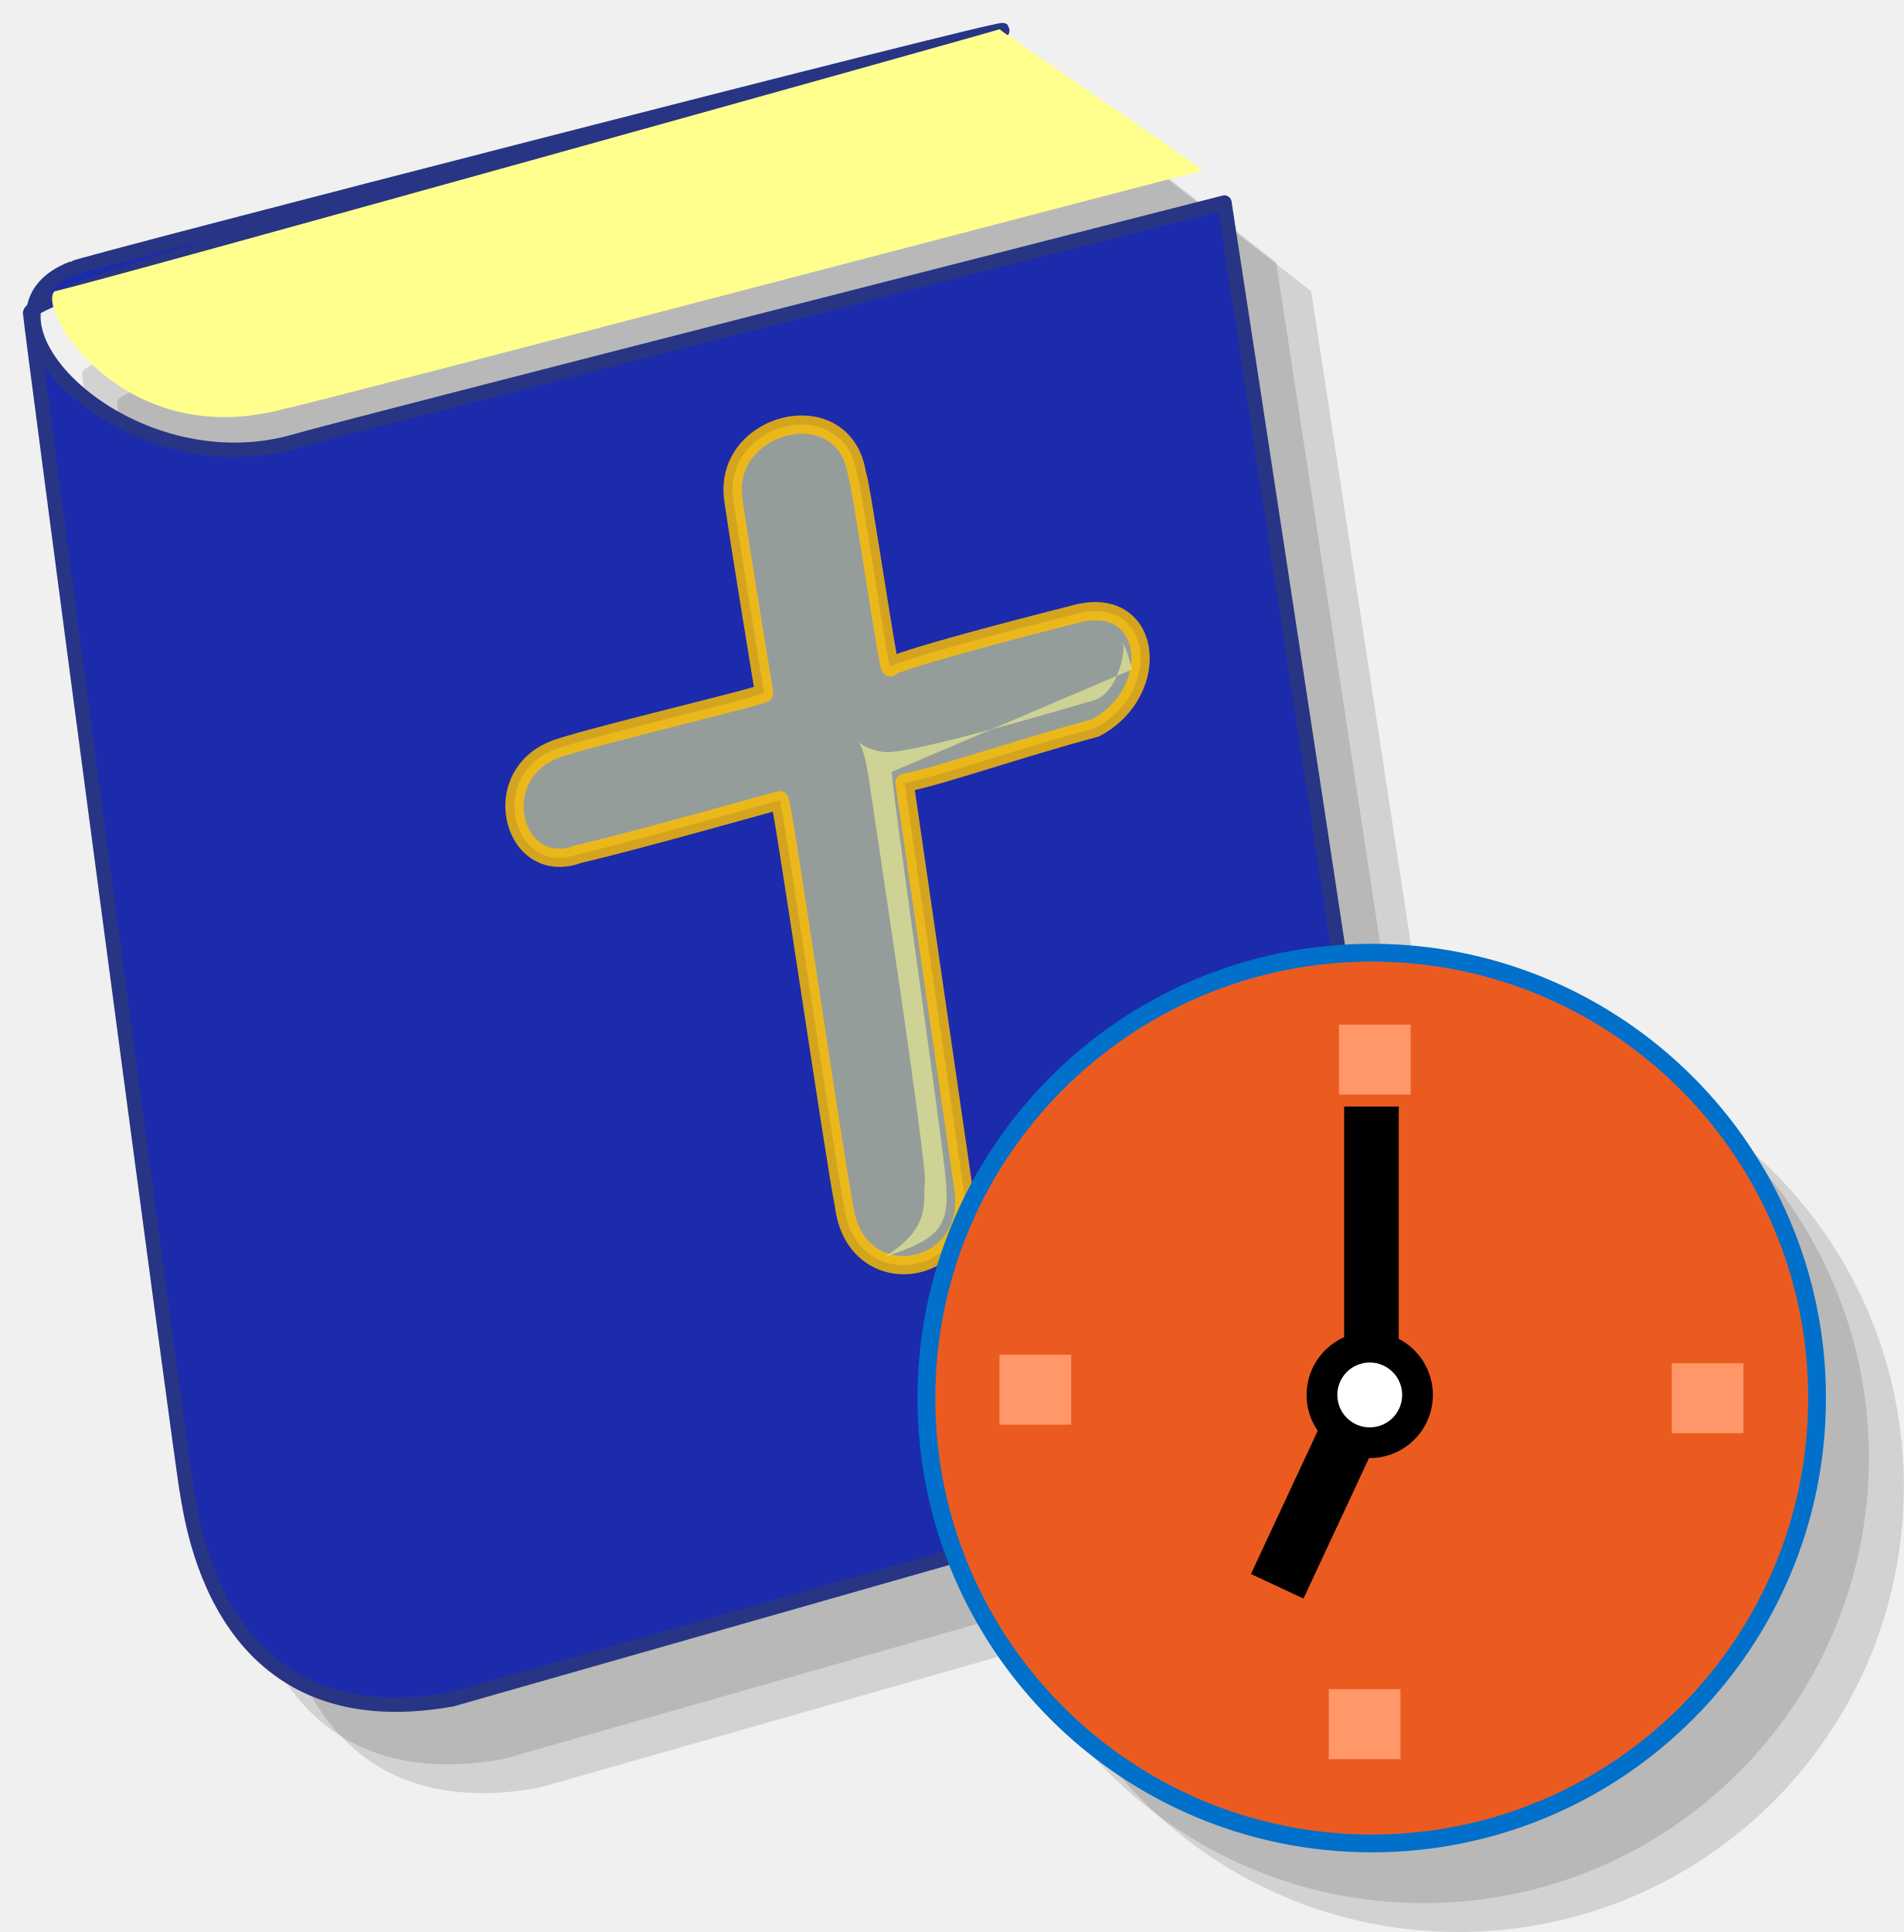
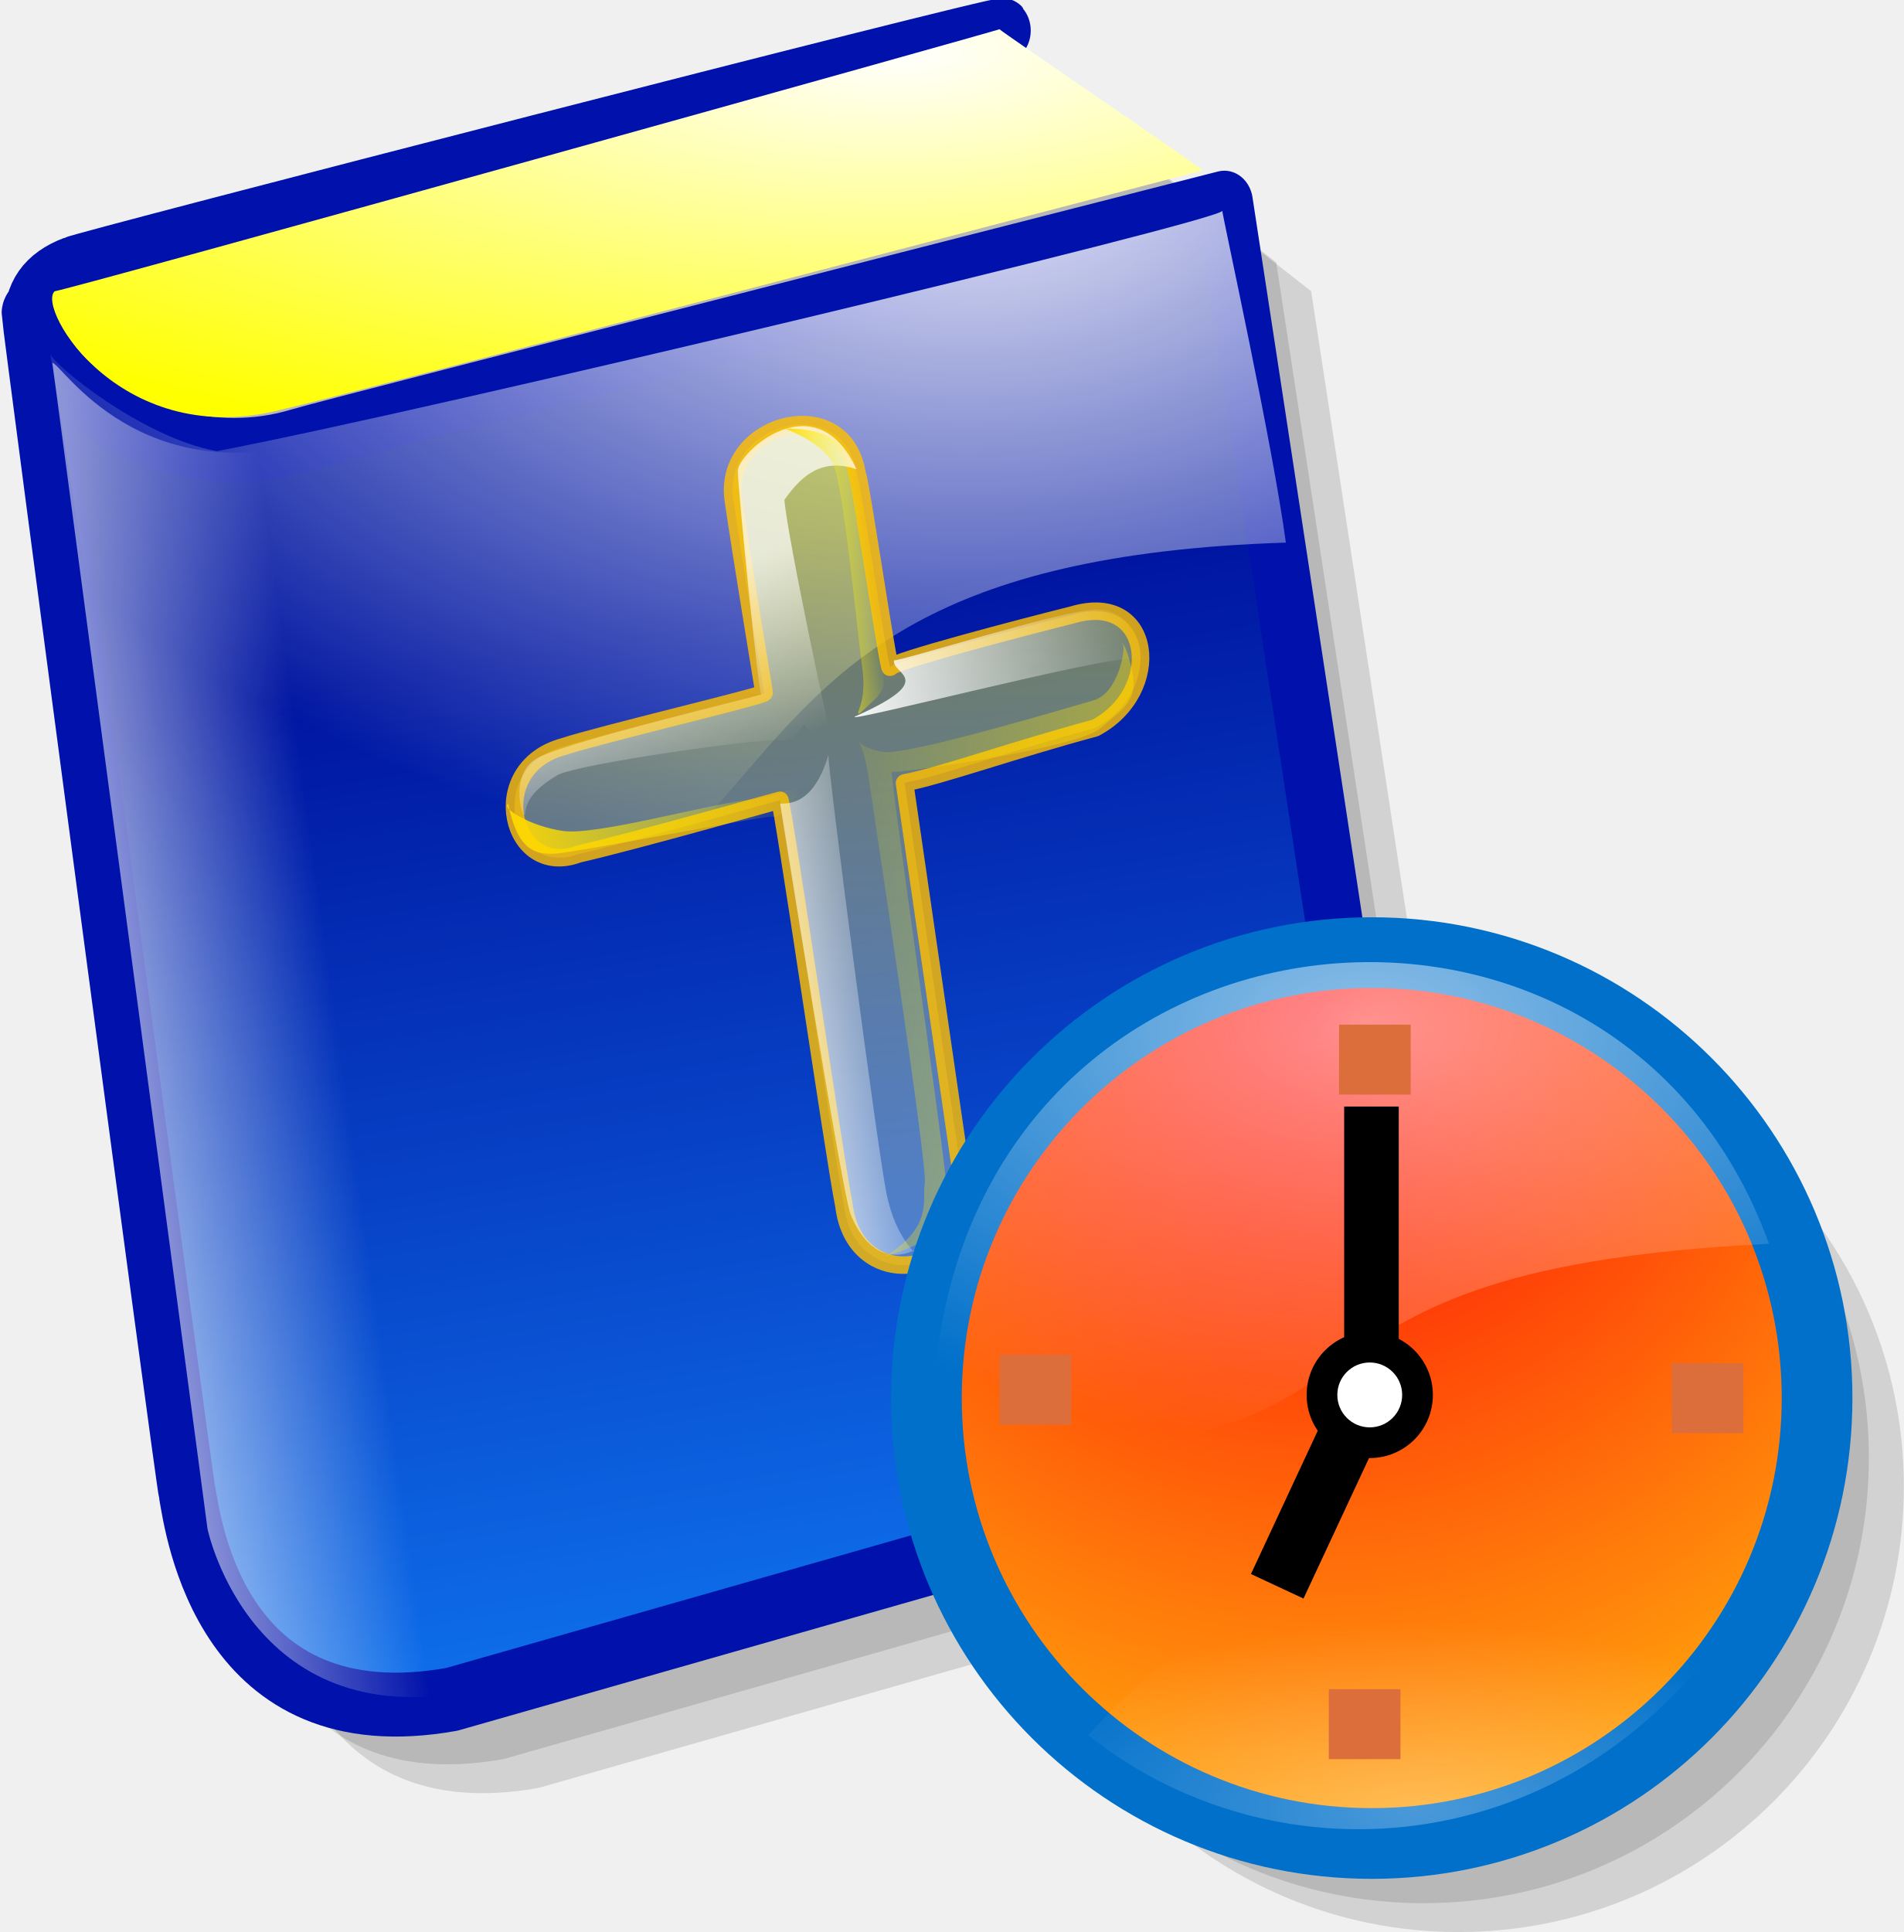
- <svg xmlns="http://www.w3.org/2000/svg" version="1.1" baseProfile="tiny" id="svg6292" x="0px" y="0px" width="53.242px" height="54.025px" viewBox="0 -0 53.242 54.025" xml:space="preserve">
-   <g id="g1682" transform="translate(-2.059937,-1.667557)">
-     <path id="path1556" fill-opacity="0.125" d="M31.552,4.182   c-0.086-0.096,6.197,4.822,6.197,4.822s5.25,34.233,5.164,34.233s-26.769,7.618-26.769,7.618   C9.689,52.013,8.915,46.034,8.743,45.07c-0.086-0.289-4.391-32.787-4.39-32.979   C4.525,11.125,31.638,4.279,31.552,4.182z" />
-     <path id="path1574" fill-opacity="0.125" d="   M54.325,42.432c0,6.878-5.576,12.453-12.454,12.453s-12.454-5.575-12.454-12.453   c0-6.879,5.576-12.454,12.454-12.454S54.325,35.553,54.325,42.432z" />
-   </g>
-   <g id="g1724" transform="translate(-1.081963,-0.860825)">
-     <path id="path1725" fill-opacity="0.125" d="M31.552,4.183   c-0.086-0.097,6.197,4.821,6.197,4.821s5.251,34.233,5.165,34.233s-26.77,7.618-26.77,7.618   c-6.455,1.157-7.23-4.821-7.402-5.786c-0.086-0.289-4.39-32.787-4.39-32.979   C4.525,11.125,31.638,4.279,31.552,4.183z" />
-     <path id="path1731" fill-opacity="0.125" d="   M54.324,42.432c0,6.878-5.576,12.454-12.454,12.454s-12.454-5.576-12.454-12.454   c0-6.879,5.576-12.454,12.454-12.454S54.324,35.553,54.324,42.432z" />
-   </g>
-   <g id="g1692" transform="translate(-203.0237,9.991875)">
-     <g id="g1693" transform="matrix(0.898939,0,0,0.898939,231.3745,35.08179)">
-       <g id="g1694" transform="matrix(0.226616,0,0,0.226616,254.0524,324.7195)">
-         <path id="path1695" fill="#1B2BAB" stroke="#273584" stroke-width="2" stroke-linejoin="round" d="     M-1122.58-1650.016c-0.422-0.475-127.179,32.19-127.601,32.66     c-16.476,6.155,7.181,30.771,30.843,23.672c4.65-1.424,127.179-32.665,127.179-32.665     s25.776,168.046,25.354,168.046s-131.407,37.396-131.407,37.396     c-31.687,5.681-35.493-23.667-36.337-28.398c-0.422-1.424-21.548-160.952-21.548-161.896     C-1255.253-1615.932-1122.158-1649.546-1122.58-1650.016z" />
-         <path id="path1696" fill="#FFFF8E" d="M-1123.026-1650.155     c0.422,0.475,28.307,19.41,27.886,19.41c-0.422,0-122.956,32.186-125.914,32.66     c-22.397,6.155-34.223-13.729-31.692-16.093C-1248.096-1615.126-1122.604-1650.155-1123.026-1650.155z" />
+ <svg xmlns="http://www.w3.org/2000/svg" width="53.243" version="1.0" height="54.025" baseProfile="tiny" id="svg6292">
+   <defs id="defs6294">
+     <linearGradient id="linearGradient115">
+       <stop offset="0" style="stop-color:#ffffff;stop-opacity:0.471;" id="stop116" />
+       <stop offset="1" style="stop-color:#ffffff;stop-opacity:0;" id="stop117" />
+     </linearGradient>
+     <radialGradient fx="226.249" fy="791.978" cx="226.249" cy="791.978" gradientTransform="scale(1.533972,0.6519025)" id="radialGradient460" r="149.545" gradientUnits="userSpaceOnUse">
+       <stop offset="0" style="stop-color:#ffffff;stop-opacity:0.471;" id="stop116" />
+       <stop offset="1" style="stop-color:#ffffff;stop-opacity:0;" id="stop117" />
+     </radialGradient>
+     <linearGradient id="linearGradient107">
+       <stop offset="0" style="stop-color:#ffffff;stop-opacity:1;" id="stop108" />
+       <stop offset="1" style="stop-color:#ffffff;stop-opacity:0;" id="stop109" />
+     </linearGradient>
+     <radialGradient fx="245.249" fy="135.335" cx="245.249" cy="135.335" gradientTransform="scale(1.303415,0.7672151)" id="radialGradient110" r="287.967" gradientUnits="userSpaceOnUse">
+       <stop offset="0" style="stop-color:#ffffff;stop-opacity:1;" id="stop108" />
+       <stop offset="1" style="stop-color:#ffffff;stop-opacity:0;" id="stop109" />
+     </radialGradient>
+     <linearGradient id="linearGradient119">
+       <stop offset="0" style="stop-color:#ff0005;stop-opacity:1;" id="stop120" />
+       <stop offset="1" style="stop-color:#ffa50c;stop-opacity:1;" id="stop121" />
+     </linearGradient>
+     <radialGradient fx="289.5" fy="97.412" cx="289.5" cy="97.412" id="radialGradient459" r="432.913" gradientUnits="userSpaceOnUse">
+       <stop offset="0" style="stop-color:#ff0005;stop-opacity:1;" id="stop120" />
+       <stop offset="1" style="stop-color:#ffa50c;stop-opacity:1;" id="stop121" />
+     </radialGradient>
+     <linearGradient gradientTransform="scale(0.4664308,2.143941)" id="linearGradient191" y1="34.641" x1="587.669" y2="34.641" x2="634.463" gradientUnits="userSpaceOnUse">
+       <stop offset="0" style="stop-color:#ffd800;stop-opacity:0.945;" id="stop187" />
+       <stop offset="1" style="stop-color:#ffff00;stop-opacity:0;" id="stop188" />
+     </linearGradient>
+     <linearGradient gradientTransform="scale(2.176942,0.45936)" id="linearGradient185" y1="302.431" x1="76.066" y2="302.431" x2="121.144" gradientUnits="userSpaceOnUse">
+       <stop offset="0" style="stop-color:#ffd800;stop-opacity:0.945;" id="stop187" />
+       <stop offset="1" style="stop-color:#ffff00;stop-opacity:0;" id="stop188" />
+     </linearGradient>
+     <linearGradient id="linearGradient186">
+       <stop offset="0" style="stop-color:#ffd800;stop-opacity:0.945;" id="stop187" />
+       <stop offset="1" style="stop-color:#ffff00;stop-opacity:0;" id="stop188" />
+     </linearGradient>
+     <linearGradient gradientTransform="scale(0.7605544,1.31483)" id="linearGradient184" y1="205.112" x1="481.63" y2="100.254" x2="331.172" gradientUnits="userSpaceOnUse">
+       <stop offset="0" style="stop-color:#ffd800;stop-opacity:0.945;" id="stop187" />
+       <stop offset="1" style="stop-color:#ffff00;stop-opacity:0;" id="stop188" />
+     </linearGradient>
+     <linearGradient gradientTransform="scale(0.3922365,2.549482)" id="linearGradient182" y1="104.073" x1="588.725" y2="83.097" x2="743.795" gradientUnits="userSpaceOnUse">
+       <stop offset="0" style="stop-color:#ffffff;stop-opacity:0.945;" id="stop166" />
+       <stop offset="1" style="stop-color:#ffffff;stop-opacity:0;" id="stop167" />
+     </linearGradient>
+     <linearGradient gradientTransform="scale(2.140043,0.4672804)" id="linearGradient180" y1="247.666" x1="132.34" y2="247.666" x2="178.985" gradientUnits="userSpaceOnUse">
+       <stop offset="0" style="stop-color:#ffffff;stop-opacity:0.945;" id="stop166" />
+       <stop offset="1" style="stop-color:#ffffff;stop-opacity:0;" id="stop167" />
+     </linearGradient>
+     <linearGradient gradientTransform="scale(1.060374,0.9430632)" id="linearGradient171" y1="74.101" x1="218.21" y2="137.247" x2="237.867" gradientUnits="userSpaceOnUse">
+       <stop offset="0" style="stop-color:#ffffff;stop-opacity:0.945;" id="stop166" />
+       <stop offset="1" style="stop-color:#ffffff;stop-opacity:0;" id="stop167" />
+     </linearGradient>
+     <linearGradient id="linearGradient357">
+       <stop offset="0" style="stop-color:#ffff00;stop-opacity:0.855;" id="stop358" />
+       <stop offset="1" style="stop-color:#ffffc8;stop-opacity:0.514;" id="stop359" />
+     </linearGradient>
+     <linearGradient gradientTransform="scale(0.8669845,1.153423)" id="linearGradient356" y1="112.621" x1="339.618" y2="322.095" x2="310.798" gradientUnits="userSpaceOnUse">
+       <stop offset="0" style="stop-color:#ffff00;stop-opacity:0.855;" id="stop358" />
+       <stop offset="1" style="stop-color:#ffffc8;stop-opacity:0.514;" id="stop359" />
+     </linearGradient>
+     <linearGradient gradientTransform="scale(0.5677477,1.761346)" id="linearGradient159" y1="160.717" x1="293.828" y2="114.585" x2="401.177" gradientUnits="userSpaceOnUse">
+       <stop offset="0" style="stop-color:#ffffff;stop-opacity:0.945;" id="stop166" />
+       <stop offset="1" style="stop-color:#ffffff;stop-opacity:0;" id="stop167" />
+     </linearGradient>
+     <linearGradient id="linearGradient165">
+       <stop offset="0" style="stop-color:#ffffff;stop-opacity:0.945;" id="stop166" />
+       <stop offset="1" style="stop-color:#ffffff;stop-opacity:0;" id="stop167" />
+     </linearGradient>
+     <radialGradient fx="301.426" fy="156.294" cx="301.426" cy="156.294" gradientTransform="scale(1.294083,0.7727478)" id="radialGradient164" r="192.465" gradientUnits="userSpaceOnUse">
+       <stop offset="0" style="stop-color:#ffffff;stop-opacity:0.945;" id="stop166" />
+       <stop offset="1" style="stop-color:#ffffff;stop-opacity:0;" id="stop167" />
+     </radialGradient>
+     <linearGradient id="linearGradient160">
+       <stop offset="0" style="stop-color:#ffffff;stop-opacity:1;" id="stop161" />
+       <stop offset="1" style="stop-color:#ffff00;stop-opacity:1;" id="stop162" />
+     </linearGradient>
+     <radialGradient fx="236.028" fy="192.582" cx="236.028" cy="192.582" gradientTransform="scale(1.822971,0.548555)" id="radialGradient118" r="198.189" gradientUnits="userSpaceOnUse">
+       <stop offset="0" style="stop-color:#ffffff;stop-opacity:1;" id="stop161" />
+       <stop offset="1" style="stop-color:#ffff00;stop-opacity:1;" id="stop162" />
+     </radialGradient>
+     <linearGradient id="linearGradient156">
+       <stop offset="0" style="stop-color:#0015a1;stop-opacity:1;" id="stop157" />
+       <stop offset="1" style="stop-color:#0e6eea;stop-opacity:1;" id="stop158" />
+     </linearGradient>
+     <linearGradient gradientTransform="scale(0.9620497,1.039447)" id="linearGradient155" y1="237.527" x1="428.362" y2="485.447" x2="464.268" gradientUnits="userSpaceOnUse">
+       <stop offset="0" style="stop-color:#0015a1;stop-opacity:1;" id="stop157" />
+       <stop offset="1" style="stop-color:#0e6eea;stop-opacity:1;" id="stop158" />
+     </linearGradient>
+     <linearGradient gradientTransform="scale(0.9620497,1.039447)" id="linearGradient6439" y1="237.527" x1="428.362" y2="485.447" gradientUnits="userSpaceOnUse" x2="464.268">
+       <stop offset="0" style="stop-color:#0015a1;stop-opacity:1;" id="stop157" />
+       <stop offset="1" style="stop-color:#0e6eea;stop-opacity:1;" id="stop158" />
+     </linearGradient>
+     <radialGradient fx="236.028" fy="192.582" cx="236.028" cy="192.582" gradientTransform="scale(1.822971,0.548555)" id="radialGradient6441" r="198.189" gradientUnits="userSpaceOnUse">
+       <stop offset="0" style="stop-color:#ffffff;stop-opacity:1;" id="stop161" />
+       <stop offset="1" style="stop-color:#ffff00;stop-opacity:1;" id="stop162" />
+     </radialGradient>
+     <radialGradient fx="301.426" fy="156.294" cx="301.426" cy="156.294" gradientTransform="scale(1.294083,0.7727478)" id="radialGradient6443" r="192.465" gradientUnits="userSpaceOnUse">
+       <stop offset="0" style="stop-color:#ffffff;stop-opacity:0.945;" id="stop166" />
+       <stop offset="1" style="stop-color:#ffffff;stop-opacity:0;" id="stop167" />
+     </radialGradient>
+     <linearGradient gradientTransform="scale(0.5677477,1.761346)" id="linearGradient6445" y1="160.717" x1="293.828" y2="114.585" gradientUnits="userSpaceOnUse" x2="401.177">
+       <stop offset="0" style="stop-color:#ffffff;stop-opacity:0.945;" id="stop166" />
+       <stop offset="1" style="stop-color:#ffffff;stop-opacity:0;" id="stop167" />
+     </linearGradient>
+     <linearGradient gradientTransform="scale(0.8669845,1.153423)" id="linearGradient6447" y1="112.621" x1="339.618" y2="322.095" gradientUnits="userSpaceOnUse" x2="310.798">
+       <stop offset="0" style="stop-color:#ffff00;stop-opacity:0.855;" id="stop358" />
+       <stop offset="1" style="stop-color:#ffffc8;stop-opacity:0.514;" id="stop359" />
+     </linearGradient>
+     <linearGradient gradientTransform="scale(1.060374,0.9430632)" id="linearGradient6449" y1="74.101" x1="218.21" y2="137.247" gradientUnits="userSpaceOnUse" x2="237.867">
+       <stop offset="0" style="stop-color:#ffffff;stop-opacity:0.945;" id="stop166" />
+       <stop offset="1" style="stop-color:#ffffff;stop-opacity:0;" id="stop167" />
+     </linearGradient>
+     <linearGradient gradientTransform="scale(2.140043,0.4672804)" id="linearGradient6451" y1="247.666" x1="132.34" y2="247.666" gradientUnits="userSpaceOnUse" x2="178.985">
+       <stop offset="0" style="stop-color:#ffffff;stop-opacity:0.945;" id="stop166" />
+       <stop offset="1" style="stop-color:#ffffff;stop-opacity:0;" id="stop167" />
+     </linearGradient>
+     <linearGradient gradientTransform="scale(0.3922365,2.549482)" id="linearGradient6453" y1="104.073" x1="588.725" y2="83.097" gradientUnits="userSpaceOnUse" x2="743.795">
+       <stop offset="0" style="stop-color:#ffffff;stop-opacity:0.945;" id="stop166" />
+       <stop offset="1" style="stop-color:#ffffff;stop-opacity:0;" id="stop167" />
+     </linearGradient>
+     <linearGradient gradientTransform="scale(0.7605544,1.31483)" id="linearGradient6455" y1="205.112" x1="481.63" y2="100.254" gradientUnits="userSpaceOnUse" x2="331.172">
+       <stop offset="0" style="stop-color:#ffd800;stop-opacity:0.945;" id="stop187" />
+       <stop offset="1" style="stop-color:#ffff00;stop-opacity:0;" id="stop188" />
+     </linearGradient>
+     <linearGradient gradientTransform="scale(2.176942,0.45936)" id="linearGradient6457" y1="302.431" x1="76.066" y2="302.431" gradientUnits="userSpaceOnUse" x2="121.144">
+       <stop offset="0" style="stop-color:#ffd800;stop-opacity:0.945;" id="stop187" />
+       <stop offset="1" style="stop-color:#ffff00;stop-opacity:0;" id="stop188" />
+     </linearGradient>
+     <linearGradient gradientTransform="scale(0.4664308,2.143941)" id="linearGradient6459" y1="34.641" x1="587.669" y2="34.641" gradientUnits="userSpaceOnUse" x2="634.463">
+       <stop offset="0" style="stop-color:#ffd800;stop-opacity:0.945;" id="stop187" />
+       <stop offset="1" style="stop-color:#ffff00;stop-opacity:0;" id="stop188" />
+     </linearGradient>
+     <radialGradient fx="289.5" fy="97.412" cx="289.5" cy="97.412" id="radialGradient6461" r="432.913" gradientUnits="userSpaceOnUse">
+       <stop offset="0" style="stop-color:#ff0005;stop-opacity:1;" id="stop120" />
+       <stop offset="1" style="stop-color:#ffa50c;stop-opacity:1;" id="stop121" />
+     </radialGradient>
+     <radialGradient fx="245.249" fy="135.335" cx="245.249" cy="135.335" gradientTransform="scale(1.303415,0.7672151)" id="radialGradient6463" r="287.967" gradientUnits="userSpaceOnUse">
+       <stop offset="0" style="stop-color:#ffffff;stop-opacity:1;" id="stop108" />
+       <stop offset="1" style="stop-color:#ffffff;stop-opacity:0;" id="stop109" />
+     </radialGradient>
+     <radialGradient fx="226.249" fy="791.978" cx="226.249" cy="791.978" gradientTransform="scale(1.533972,0.6519025)" id="radialGradient6465" r="149.545" gradientUnits="userSpaceOnUse">
+       <stop offset="0" style="stop-color:#ffffff;stop-opacity:0.471;" id="stop116" />
+       <stop offset="1" style="stop-color:#ffffff;stop-opacity:0;" id="stop117" />
+     </radialGradient>
+   </defs>
+   <g id="layer1" transform="translate(-292.9567,-207.7985)">
+     <g id="g1765" transform="translate(0.5129187,-148.5092)">
+       <g id="g1682" transform="translate(-2.059937,-1.667557)">
+         <path style="font-size:12px;fill-opacity:0.125;fill-rule:evenodd;stroke-width:16.544;stroke-linejoin:round" id="path1556" d="M 460.715,99.107 C 459.822,98.214 525,143.75 525,143.75 C 525,143.75 579.465,460.714 578.572,460.714 C 577.679,460.714 300.893,531.25 300.893,531.25 C 233.929,541.964 225.893,486.607 224.108,477.678 C 223.215,475 178.571,174.106 178.572,172.321 C 180.357,163.393 461.607,100 460.715,99.107 z " transform="matrix(9.640337e-2,0,0,0.108005,279.5815,349.786)" />
+         <rect width="0.501" x="361.279" y="372.39" height="0" style="font-size:12px;fill-opacity:0.125;fill-rule:evenodd;stroke-width:1pt" id="rect1568" transform="matrix(0.898939,0,0,0.898939,90.1048,-7.26029)" />
+         <rect width="0.501" x="295.089" y="373.02" height="0" style="font-size:12px;fill-opacity:0.125;fill-rule:evenodd;stroke-width:1pt" id="rect1569" transform="matrix(0.898939,0,0,0.898939,90.1048,-7.26029)" />
+         <rect width="0.501" x="362.54" y="565.919" height="0" style="font-size:12px;fill-opacity:0.125;fill-rule:evenodd;stroke-width:1pt" id="rect1570" transform="matrix(0.898939,0,0,0.898939,90.1048,-7.26029)" />
+         <rect width="0.501" x="293.828" y="567.179" height="0" style="font-size:12px;fill-opacity:0.125;fill-rule:evenodd;stroke-width:1pt" id="rect1571" transform="matrix(0.898939,0,0,0.898939,90.1048,-7.26029)" />
+         <rect width="0.501" x="229.528" y="373.02" height="0" style="font-size:12px;fill-opacity:0.125;fill-rule:evenodd;stroke-width:1pt" id="rect1572" transform="matrix(0.898939,0,0,0.898939,90.1048,-7.26029)" />
+         <path style="font-size:12px;fill-opacity:0.125;fill-rule:evenodd;stroke-width:37" id="path1574" d="M 551.786 301.786  C 551.803 430.5 447.464 534.852 318.75 534.852 C 190.036 534.852 85.697 430.5 85.714 301.786 C 85.697 173.072 190.036 68.719 318.75 68.719 C 447.464 68.719 551.803 173.072 551.786 301.786 z" transform="matrix(5.34422e-2,0,0,5.344245e-2,317.2796,382.611)" />
      </g>
-       <g id="g1699" transform="matrix(0.285025,1.188954e-2,-6.476187e-3,0.284631,239.7883,280.0725)">
-         <path id="path1700" fill="#FFFF8E" fill-opacity="0.537" stroke="#FEBF00" stroke-width="2" stroke-linecap="round" stroke-linejoin="round" stroke-opacity="0.817" d="     M-896.162-1068.083c1.053,6.246,3.785,20.662,3.834,20.946c0.048,0.284-17.869,5.311-21.788,6.784     c-8.62,2.734-5.36,14.727,1.968,11.643c6.258-1.708,21.496-6.722,21.784-6.784     c0.284-0.065,6.899,39.115,8.002,43.878c1.39,10.003,14.627,7.309,12.997-2.344     c-1.295-7.663-6.901-40.882-7.43-44.005c3.727-0.843,12.003-4.15,20.658-6.859     c7.423-4.287,5.943-15.217-2.741-12.252c-5.747,1.69-19.548,5.92-19.739,6.55     c-0.191,0.634-3.834-20.942-4.118-20.881C-884.27-1080.491-897.602-1076.599-896.162-1068.083z" />
-         <path id="path1704_1_" fill="#FFFF8E" fill-opacity="0.537" d="M-852.286-1051.378     c-0.853-3.308-1.373-2.901-1.04-2.682c0.329,0.215-0.283,5.313-3.071,6.235     c-2.792,0.918-20.052,6.853-22.749,6.588c-2.693-0.265-3.215-1.606-2.838-1.11     c0.381,0.499,0.855,1.56,1.282,4.088c0.423,2.528,7.397,42.083,7.115,43.896     c-0.283,1.813,1.09,4.714-4.207,8.24c6.101-2.251,7.045-3.63,6.475-8.751     c-0.57-5.121-7.208-44.461-6.879-44.242" />
+       <g id="g1724" transform="translate(-1.081963,-0.860825)">
+         <path style="font-size:12px;fill-opacity:0.125;fill-rule:evenodd;stroke-width:16.544;stroke-linejoin:round" id="path1725" d="M 460.715,99.107 C 459.822,98.214 525,143.75 525,143.75 C 525,143.75 579.465,460.714 578.572,460.714 C 577.679,460.714 300.893,531.25 300.893,531.25 C 233.929,541.964 225.893,486.607 224.108,477.678 C 223.215,475 178.571,174.106 178.572,172.321 C 180.357,163.393 461.607,100 460.715,99.107 z " transform="matrix(9.640337e-2,0,0,0.108005,279.5815,349.786)" />
+         <rect width="0.501" x="361.279" y="372.39" height="0" style="font-size:12px;fill-opacity:0.125;fill-rule:evenodd;stroke-width:1pt" id="rect1726" transform="matrix(0.898939,0,0,0.898939,90.1048,-7.26029)" />
+         <rect width="0.501" x="295.089" y="373.02" height="0" style="font-size:12px;fill-opacity:0.125;fill-rule:evenodd;stroke-width:1pt" id="rect1727" transform="matrix(0.898939,0,0,0.898939,90.1048,-7.26029)" />
+         <rect width="0.501" x="362.54" y="565.919" height="0" style="font-size:12px;fill-opacity:0.125;fill-rule:evenodd;stroke-width:1pt" id="rect1728" transform="matrix(0.898939,0,0,0.898939,90.1048,-7.26029)" />
+         <rect width="0.501" x="293.828" y="567.179" height="0" style="font-size:12px;fill-opacity:0.125;fill-rule:evenodd;stroke-width:1pt" id="rect1729" transform="matrix(0.898939,0,0,0.898939,90.1048,-7.26029)" />
+         <rect width="0.501" x="229.528" y="373.02" height="0" style="font-size:12px;fill-opacity:0.125;fill-rule:evenodd;stroke-width:1pt" id="rect1730" transform="matrix(0.898939,0,0,0.898939,90.1048,-7.26029)" />
+         <path style="font-size:12px;fill-opacity:0.125;fill-rule:evenodd;stroke-width:37" id="path1731" d="M 551.786 301.786  C 551.803 430.5 447.464 534.852 318.75 534.852 C 190.036 534.852 85.697 430.5 85.714 301.786 C 85.697 173.072 190.036 68.719 318.75 68.719 C 447.464 68.719 551.803 173.072 551.786 301.786 z" transform="matrix(5.34422e-2,0,0,5.344245e-2,317.2796,382.611)" />
      </g>
-     </g>
-     <g id="g1712" transform="matrix(0.248867,0,0,0.248867,432.4957,299.1544)">
-       <path id="path1713" fill="#EB5B20" stroke="#0070CA" stroke-width="2" d="    M-717.879-1085.125c0,27.637-22.402,50.043-50.043,50.043c-27.637,0-50.043-22.406-50.043-50.043    s22.406-50.043,50.043-50.043C-740.281-1135.168-717.879-1112.762-717.879-1085.125z" />
-       <rect id="rect1716" x="-771.595" y="-1127.084" fill="#FF9769" width="8.052" height="7.86" />
-       <rect id="rect1717" x="-734.207" y="-1089.037" fill="#FF9769" width="8.052" height="7.86" />
-       <rect id="rect1718" x="-772.745" y="-1052.414" fill="#FF9769" width="8.052" height="7.86" />
-       <rect id="rect1719" x="-809.753" y="-1089.994" fill="#FF9769" width="8.056" height="7.86" />
-       <path id="path1720" d="    M-761.051-1085.474c0,3.916-3.175,7.091-7.095,7.091c-3.916,0-7.095-3.175-7.095-7.091    c0-3.92,3.178-7.095,7.095-7.095C-764.226-1092.569-761.051-1089.394-761.051-1085.474    L-761.051-1085.474z" />
-       <path id="path1721" fill="#FFFFFF" d="    M-764.501-1085.478c0,2.013-1.632,3.646-3.645,3.646c-2.009,0-3.642-1.632-3.642-3.646l0,0    c0-2.013,1.632-3.641,3.642-3.641C-766.133-1089.119-764.501-1087.491-764.501-1085.478    L-764.501-1085.478z" />
-       <rect id="rect1722" x="-771.022" y="-1117.879" width="6.137" height="26.84" />
-       <rect id="rect1723" x="-777.871" y="-1081.699" transform="matrix(-0.90626 -0.42272 0.42272 -0.90626 -1023.287 -2371.72)" width="6.517" height="18.596" />
+       <g style="font-size:12px" id="g1692" transform="translate(-203.0237,9.991875)">
+         <g style="font-size:12px" id="g1693" transform="matrix(0.898939,0,0,0.898939,231.3745,35.08179)">
+           <g style="font-size:12px" id="g1694" transform="matrix(0.226616,0,0,0.226616,254.0524,324.7195)">
+             <path style="fill:url(#linearGradient6439);fill-opacity:1;fill-rule:evenodd;stroke:#0012ab;stroke-width:16.544;stroke-linecap:butt;stroke-linejoin:round;stroke-dasharray:none;stroke-opacity:1" id="path1695" d="M 460.715,99.107 C 459.822,98.214 191.964,159.821 191.071,160.714 C 156.251,172.322 206.251,218.75 256.249,205.357 C 266.071,202.678 525,143.75 525,143.75 C 525,143.75 579.465,460.714 578.572,460.714 C 577.679,460.714 300.893,531.25 300.893,531.25 C 233.929,541.964 225.893,486.607 224.108,477.678 C 223.215,475 178.571,174.106 178.572,172.321 C 180.357,163.393 461.607,100 460.715,99.107 z " transform="matrix(0.473229,0,0,0.530179,94.959,46.4969)" />
+             <path style="fill:url(#radialGradient6441);fill-opacity:1;fill-rule:evenodd;stroke:none;stroke-width:1pt;stroke-linecap:butt;stroke-linejoin:miter;stroke-opacity:1" id="path1696" d="M 460.715,100 C 461.607,100.893 520.536,136.607 519.643,136.607 C 518.75,136.607 259.821,197.321 253.571,198.214 C 206.25,209.821 181.25,172.321 186.607,167.857 C 196.429,166.071 461.607,100 460.715,100 z " transform="matrix(0.473229,0,0,0.530179,94.5089,45.8857)" />
+             <path style="fill:url(#radialGradient6443);fill-opacity:1;fill-rule:evenodd;stroke:none;stroke-width:1pt;stroke-linecap:butt;stroke-linejoin:miter;stroke-opacity:1" id="path1697" d="M 447.322,136.607 C 447.322,137.5 458.685,183.6 461.608,203.166 C 301.874,207.7 378.099,292.863 207.791,302.42 C 200.649,261.348 183.929,163.393 183.929,165.178 C 183.929,166.964 204.465,182.143 221.429,184.821 C 268.751,176.785 448.215,138.393 447.322,136.607 z " transform="matrix(0.610964,0,0,0.684486,69.8172,30.3121)" />
+             <path style="fill:url(#linearGradient6445);fill-opacity:1;fill-rule:evenodd;stroke:none;stroke-width:1pt;stroke-linecap:butt;stroke-linejoin:miter;stroke-opacity:1" id="path1698" d="M 183.929,166.071 C 183.929,166.071 215.179,400.893 215.179,400.893 C 215.179,400.893 224.108,443.749 270.536,433.036 C 267.857,426.786 239.286,181.25 238.393,181.25 C 201.786,192.857 185.714,166.071 183.929,166.071 z " transform="matrix(0.681684,0,0,0.681684,57.1263,31.4825)" />
+           </g>
+           <g style="font-size:12px" id="g1699" transform="matrix(0.285025,1.188954e-2,-6.476187e-3,0.284631,239.7883,280.0725)">
+             <path style="font-size:12px;fill:url(#linearGradient6447);fill-opacity:0.537;fill-rule:evenodd;stroke:#febf00;stroke-width:5.875;stroke-linecap:round;stroke-linejoin:round;stroke-opacity:0.817" id="path1700" d="M 258.036,112.5 C 258.036,132.143 258.929,177.679 258.929,178.572 C 258.929,179.464 202.643,182.45 190.143,184.236 C 162.895,186.622 166.602,225.185 190.143,220.843 C 209.786,219.95 258.036,215.178 258.929,215.178 C 259.822,215.178 259.821,338.392 260.714,353.571 C 259.822,384.821 300.893,385.714 300.893,355.357 C 300.893,331.25 300.893,226.785 300.893,216.964 C 312.5,216.964 338.995,212.592 366.331,210.304 C 390.765,202.389 391.862,168.272 364.313,171.318 C 346.224,172.511 302.679,175.893 301.786,177.678 C 300.893,179.464 300.893,111.607 300,111.607 C 300,83.035 258.036,85.714 258.036,112.5 z " transform="matrix(0.321131,-7.24356e-2,5.36828e-2,0.317997,186.839,258.437)" />
+             <path style="font-size:12px;fill:url(#linearGradient6449);fill-opacity:0.768;fill-rule:evenodd;stroke-width:1pt" id="path1701" d="M 296.518,38.738 C 286.052,33.107 278.639,36.764 271.063,44.614 C 270.17,55.328 274.85,130.269 275.743,133.84 C 276.636,137.412 266.618,121.182 266.618,121.182 C 266.618,121.182 262.438,126.91 257.974,125.123 C 253.509,123.337 189.286,120.535 182.143,123.214 C 175,125.893 170.536,129.464 169.643,133.928 C 168.75,138.393 165.179,119.643 176.786,116.071 C 188.393,112.5 254.854,108.649 253.962,108.649 C 253.07,108.649 256.06,38.348 256.953,32.098 C 257.846,25.848 287.28,6.657 296.518,38.738 z " transform="matrix(0.317797,-7.16837e-2,5.31257e-2,0.314696,192.799,280.673)" />
+             <path style="font-size:12px;fill:url(#linearGradient6451);fill-rule:evenodd;stroke-width:1pt" id="path1702" d="M 299.107,109.821 C 297.322,114.285 313.614,118.812 283.371,126.326 C 278.907,128.111 370.326,121.283 378.361,123.962 C 386.397,126.64 381.094,121.228 383.036,124.107 C 379.854,114.732 379.118,106.897 368.404,105.111 C 357.69,103.325 300,110.714 299.107,109.821 z " transform="matrix(0.317797,-7.16837e-2,5.31257e-2,0.314696,192.779,279.183)" />
+             <path style="font-size:12px;fill:url(#linearGradient6453);fill-rule:evenodd;stroke-width:1pt" id="path1703" d="M 272.94,137.252 C 264.471,155.852 254.464,150 254.464,150.893 C 254.464,151.785 256.25,284.821 258.036,292.857 C 259.822,300.893 265.426,312.747 278.359,308.805 C 284.609,310.591 278.881,311.545 278.881,311.545 C 278.881,311.545 271.924,304.464 271.031,288.393 C 270.138,272.321 272.047,139.038 272.94,137.252 z " transform="matrix(0.317797,-7.16837e-2,5.31257e-2,0.314696,192.718,279.279)" />
+             <path style="font-size:12px;fill:url(#linearGradient6455);fill-opacity:0.537;fill-rule:evenodd;stroke-width:1pt" id="path1704" d="M 271.429,312.5 C 291.072,309.821 294.643,306.25 295.536,290.178 C 296.429,274.107 296.429,149.107 297.322,150 C 298.214,150.893 359.822,153.571 368.75,148.214 C 377.679,142.857 383.036,141.071 382.143,130.357 C 381.25,119.643 379.465,120.535 380.357,121.428 C 381.25,122.321 376.786,137.5 367.857,138.393 C 358.929,139.285 303.572,145.535 295.536,142.857 C 287.5,140.178 286.607,135.714 287.5,137.5 C 288.393,139.285 289.286,142.857 289.286,150.893 C 289.286,158.928 290.179,284.821 288.393,290.178 C 286.607,295.536 289.286,305.357 271.429,312.5 z " transform="matrix(0.317797,-7.16837e-2,5.31257e-2,0.314696,191.249,278.594)" />
+             <path style="font-size:12px;fill:url(#linearGradient6457);fill-rule:evenodd;stroke-width:1pt" id="path1705" d="M 166.072,128.571 C 166.964,144.643 172.322,147.321 179.464,148.214 C 186.607,149.107 252.679,148.214 253.572,149.107 C 254.464,150 261.607,147.321 263.393,142.857 C 265.179,138.393 259.822,142.857 245.536,141.964 C 231.25,141.071 193.75,144.643 183.036,141.071 C 172.322,137.5 163.393,129.464 166.072,128.571 z " transform="matrix(0.317797,-7.16837e-2,5.31257e-2,0.314696,192.332,281.177)" />
+             <path style="font-size:12px;fill:url(#linearGradient6459);fill-rule:evenodd;stroke-width:1pt" id="path1706" d="M 274.107,24.107 C 296.429,27.678 295.536,41.964 295.536,47.321 C 295.536,52.678 296.429,104.464 295.536,108.928 C 294.643,113.393 296.429,116.964 291.072,120.535 C 285.714,124.107 284.822,125 284.822,124.107 C 284.822,123.214 288.393,119.642 288.393,108.928 C 288.393,98.214 291.072,45.535 288.393,38.392 C 285.714,31.25 275.893,25 274.107,24.107 z " transform="matrix(0.317797,-7.16837e-2,5.31257e-2,0.314696,192.769,279.58)" />
+           </g>
+           <rect width="0.501" x="361.279" y="372.39" height="0" style="font-size:12px;fill:#808080;fill-rule:evenodd;stroke-width:1pt" id="rect1707" transform="translate(64.7935,-61.92985)" />
+           <rect width="0.501" x="295.089" y="373.02" height="0" style="font-size:12px;fill:#808080;fill-rule:evenodd;stroke-width:1pt" id="rect1708" transform="translate(64.7935,-61.92985)" />
+           <rect width="0.501" x="362.54" y="565.919" height="0" style="font-size:12px;fill:#808080;fill-rule:evenodd;stroke-width:1pt" id="rect1709" transform="translate(64.7935,-61.92985)" />
+           <rect width="0.501" x="293.828" y="567.179" height="0" style="font-size:12px;fill:#808080;fill-rule:evenodd;stroke-width:1pt" id="rect1710" transform="translate(64.7935,-61.92985)" />
+           <rect width="0.501" x="229.528" y="373.02" height="0" style="font-size:12px;fill:#808080;fill-rule:evenodd;stroke-width:1pt" id="rect1711" transform="translate(64.7935,-61.92985)" />
+         </g>
+         <g style="font-size:12px" id="g1712" transform="matrix(0.248867,0,0,0.248867,432.4957,299.1544)">
+           <path style="font-size:12px;fill:url(#radialGradient6461);fill-rule:evenodd;stroke:#0070ca;stroke-width:37" id="path1713" d="M 551.786 301.786  C 551.803 430.5 447.464 534.852 318.75 534.852 C 190.036 534.852 85.697 430.5 85.714 301.786 C 85.697 173.072 190.036 68.719 318.75 68.719 C 447.464 68.719 551.803 173.072 551.786 301.786 z" transform="matrix(0.214742,0,0,0.214743,338.731,281.787)" />
+           <path style="font-size:12px;fill:url(#radialGradient6463);fill-opacity:0.555;fill-rule:evenodd;stroke-width:1pt" id="path1714" d="M 530.357,217.857 C 446.429,-15.179 82.143,33.036 92.857,327.679 C 366.964,335.714 237.499,232.144 530.357,217.857 z " transform="matrix(0.214742,0,0,0.214743,337.932,282.477)" />
+           <path style="font-size:12px;fill:url(#radialGradient6465);fill-opacity:0.616;fill-rule:evenodd;stroke-width:1pt" id="path1715" d="M 524.107,400 C 445.536,541.072 280.357,560.715 175.893,477.679 C 318.75,316.964 524.107,400.893 524.107,400 z " transform="matrix(0.214742,0,0,0.214743,337.549,281.902)" />
+           <rect width="8.053" x="403.505" y="304.635" height="7.861" style="font-size:12px;fill:#dc6e3c;fill-rule:evenodd;stroke-width:1pt" id="rect1716" />
+           <rect width="37.5" x="481.25" y="283.036" height="36.607" style="font-size:12px;fill:#dc6e3c;fill-rule:evenodd;stroke-width:1pt" id="rect1717" transform="matrix(0.214742,0,0,0.214743,337.549,281.902)" />
+           <rect width="37.5" x="301.786" y="453.572" height="36.607" style="font-size:12px;fill:#dc6e3c;fill-rule:evenodd;stroke-width:1pt" id="rect1718" transform="matrix(0.214742,0,0,0.214743,337.549,281.902)" />
+           <rect width="37.5" x="129.464" y="278.572" height="36.607" style="font-size:12px;fill:#dc6e3c;fill-rule:evenodd;stroke-width:1pt" id="rect1719" transform="matrix(0.214742,0,0,0.214743,337.549,281.902)" />
+           <path style="font-size:12px;fill-rule:evenodd;stroke-width:1pt" id="path1720" d="M 368.75 307.143  C 368.75 325.388 353.959 340.178 335.714 340.178 C 317.469 340.178 302.679 325.388 302.679 307.143 C 302.679 288.898 317.469 274.107 335.714 274.107 C 353.959 274.107 368.75 288.898 368.75 307.143 z" transform="matrix(0.214742,0,0,0.214743,334.864,280.286)" />
+           <path style="font-size:12px;fill:#ffffff;fill-rule:evenodd;stroke-width:1pt" id="path1721" d="M 335.714 297.321  C 335.721 306.695 328.124 314.297 318.75 314.297 C 309.376 314.297 301.779 306.695 301.786 297.321 C 301.779 287.948 309.376 280.346 318.75 280.346 C 328.124 280.346 335.721 287.948 335.714 297.321 z" transform="matrix(0.214742,0,0,0.214743,338.507,282.394)" />
+           <rect width="6.135" x="404.081" y="313.838" height="26.843" style="font-size:12px;fill-rule:evenodd;stroke-width:1pt" id="rect1722" />
+           <rect width="6.519" x="511.56" y="147.099" height="18.598" style="font-size:12px;fill-rule:evenodd;stroke-width:1pt" id="rect1723" transform="matrix(0.906308,0.422618,-0.422618,0.906308,0,0)" />
+         </g>
+       </g>
    </g>
  </g>
</svg>
